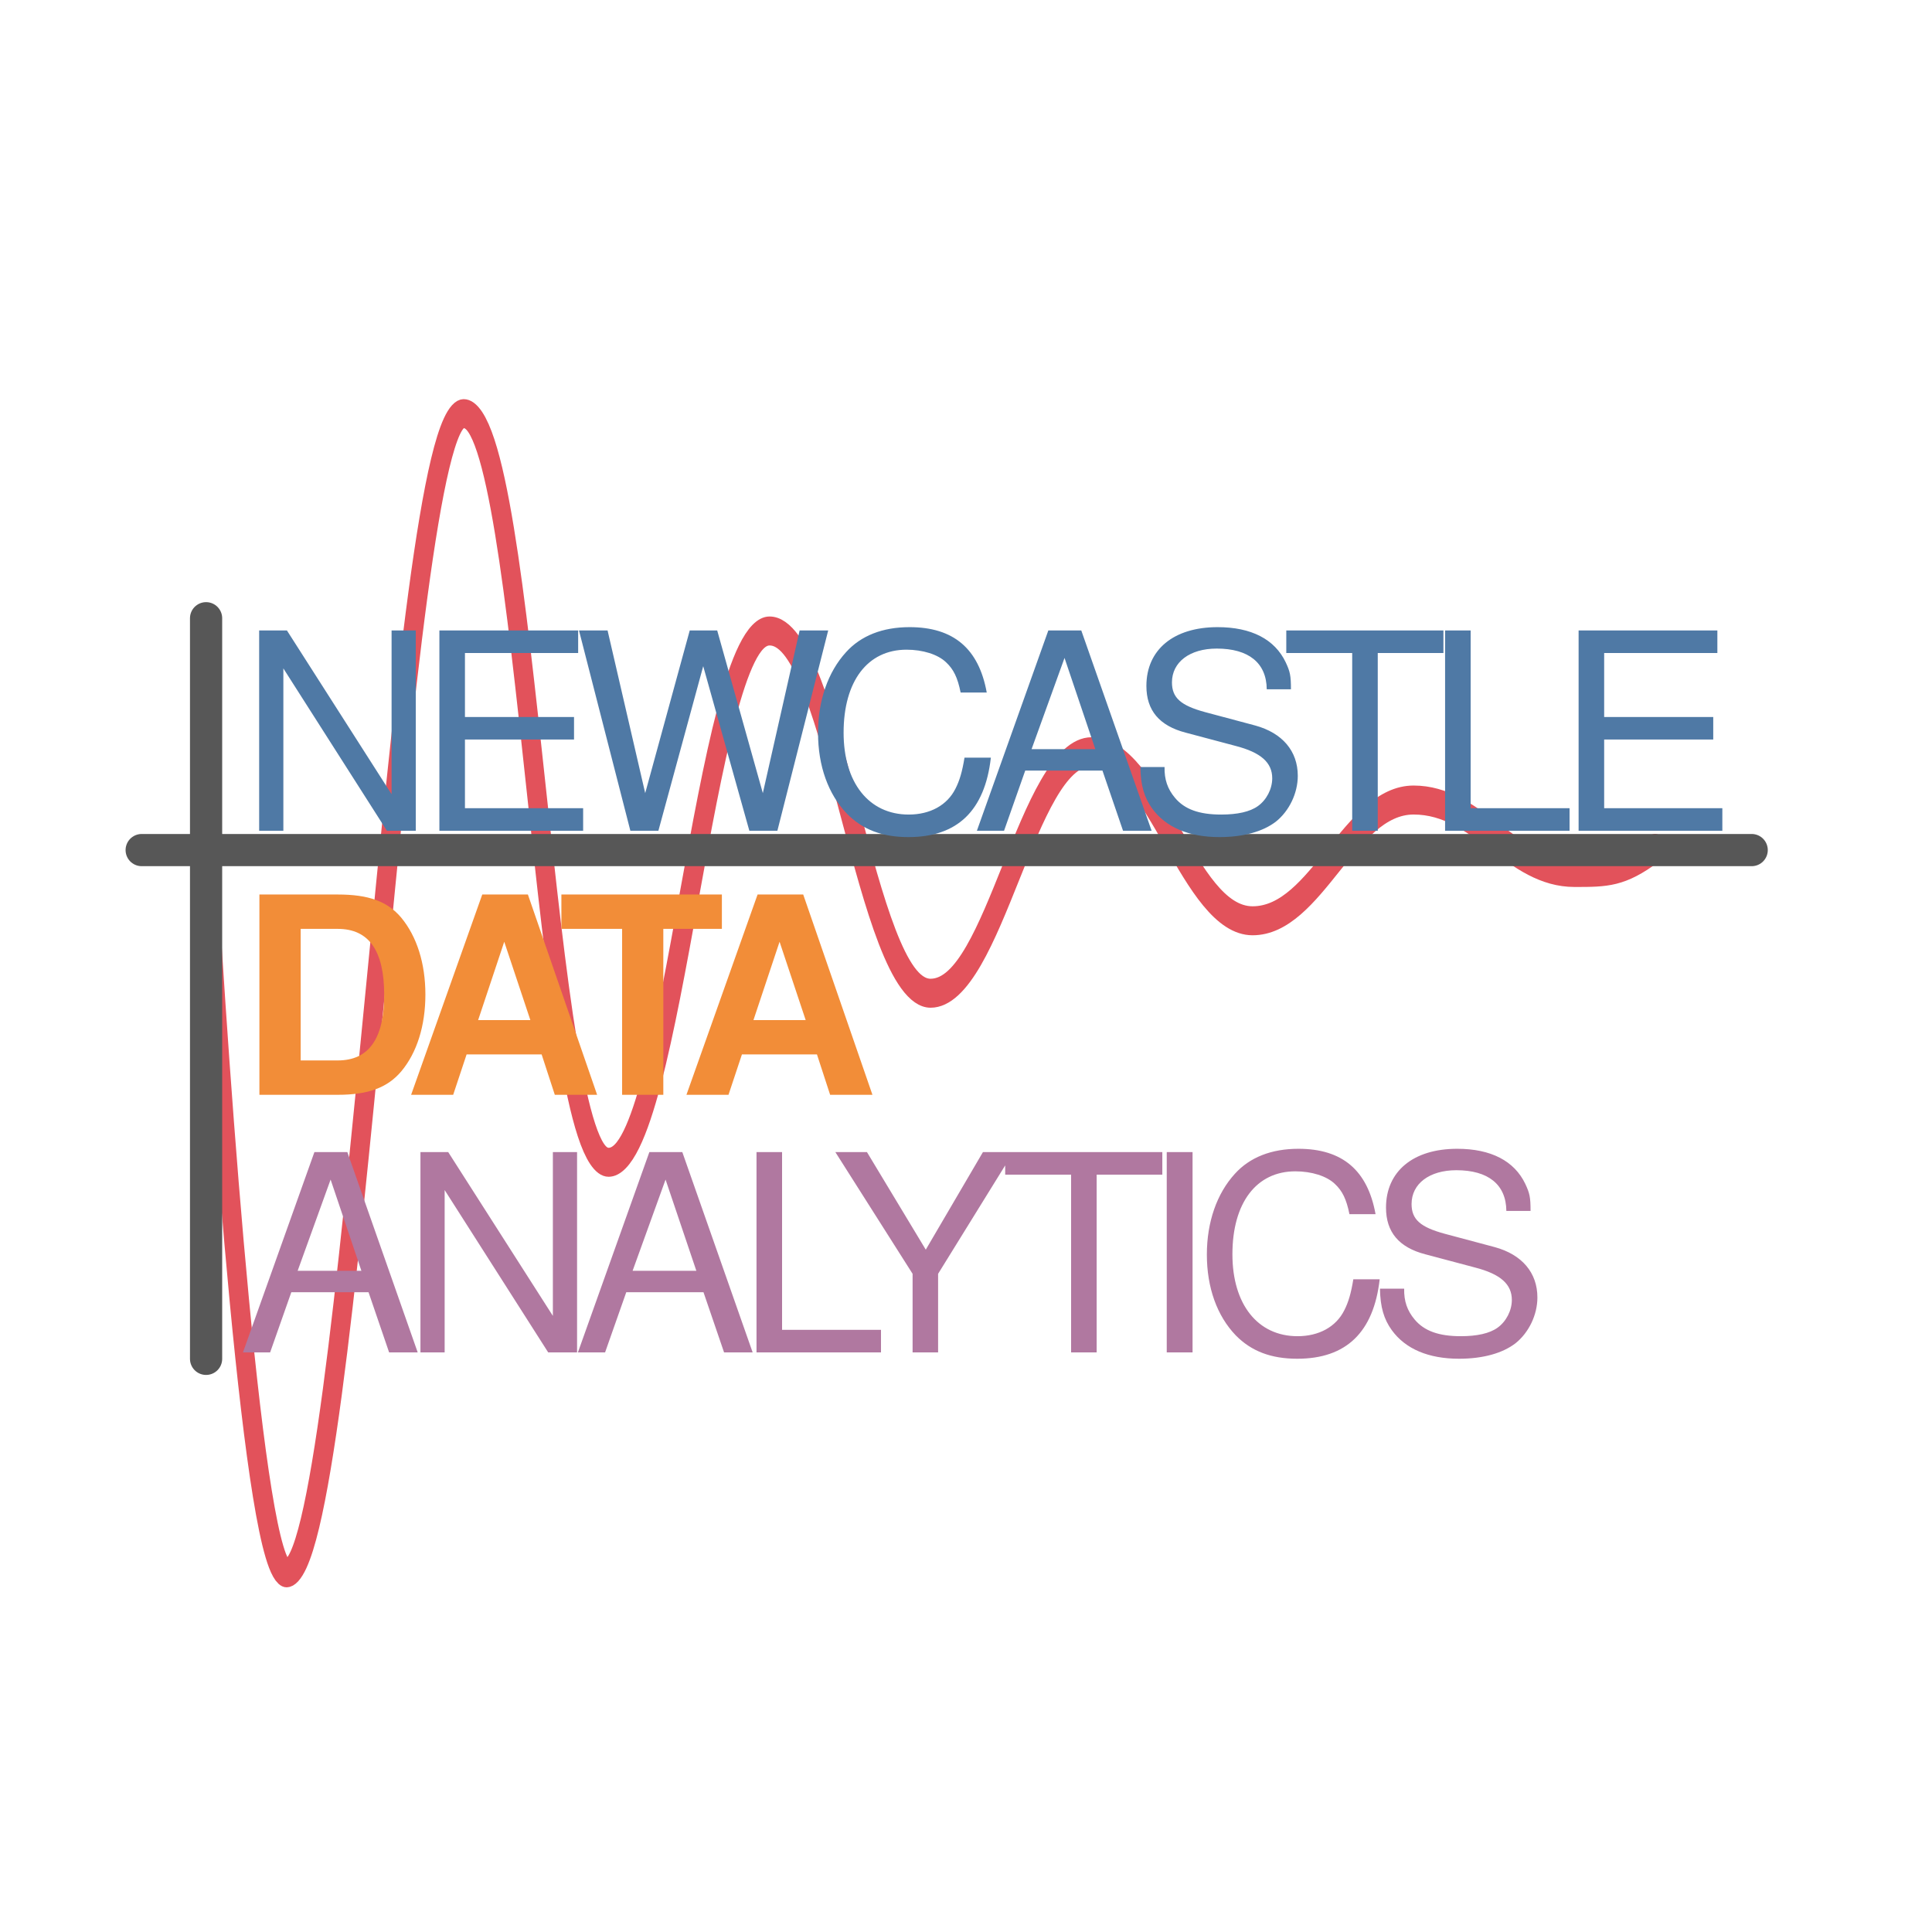
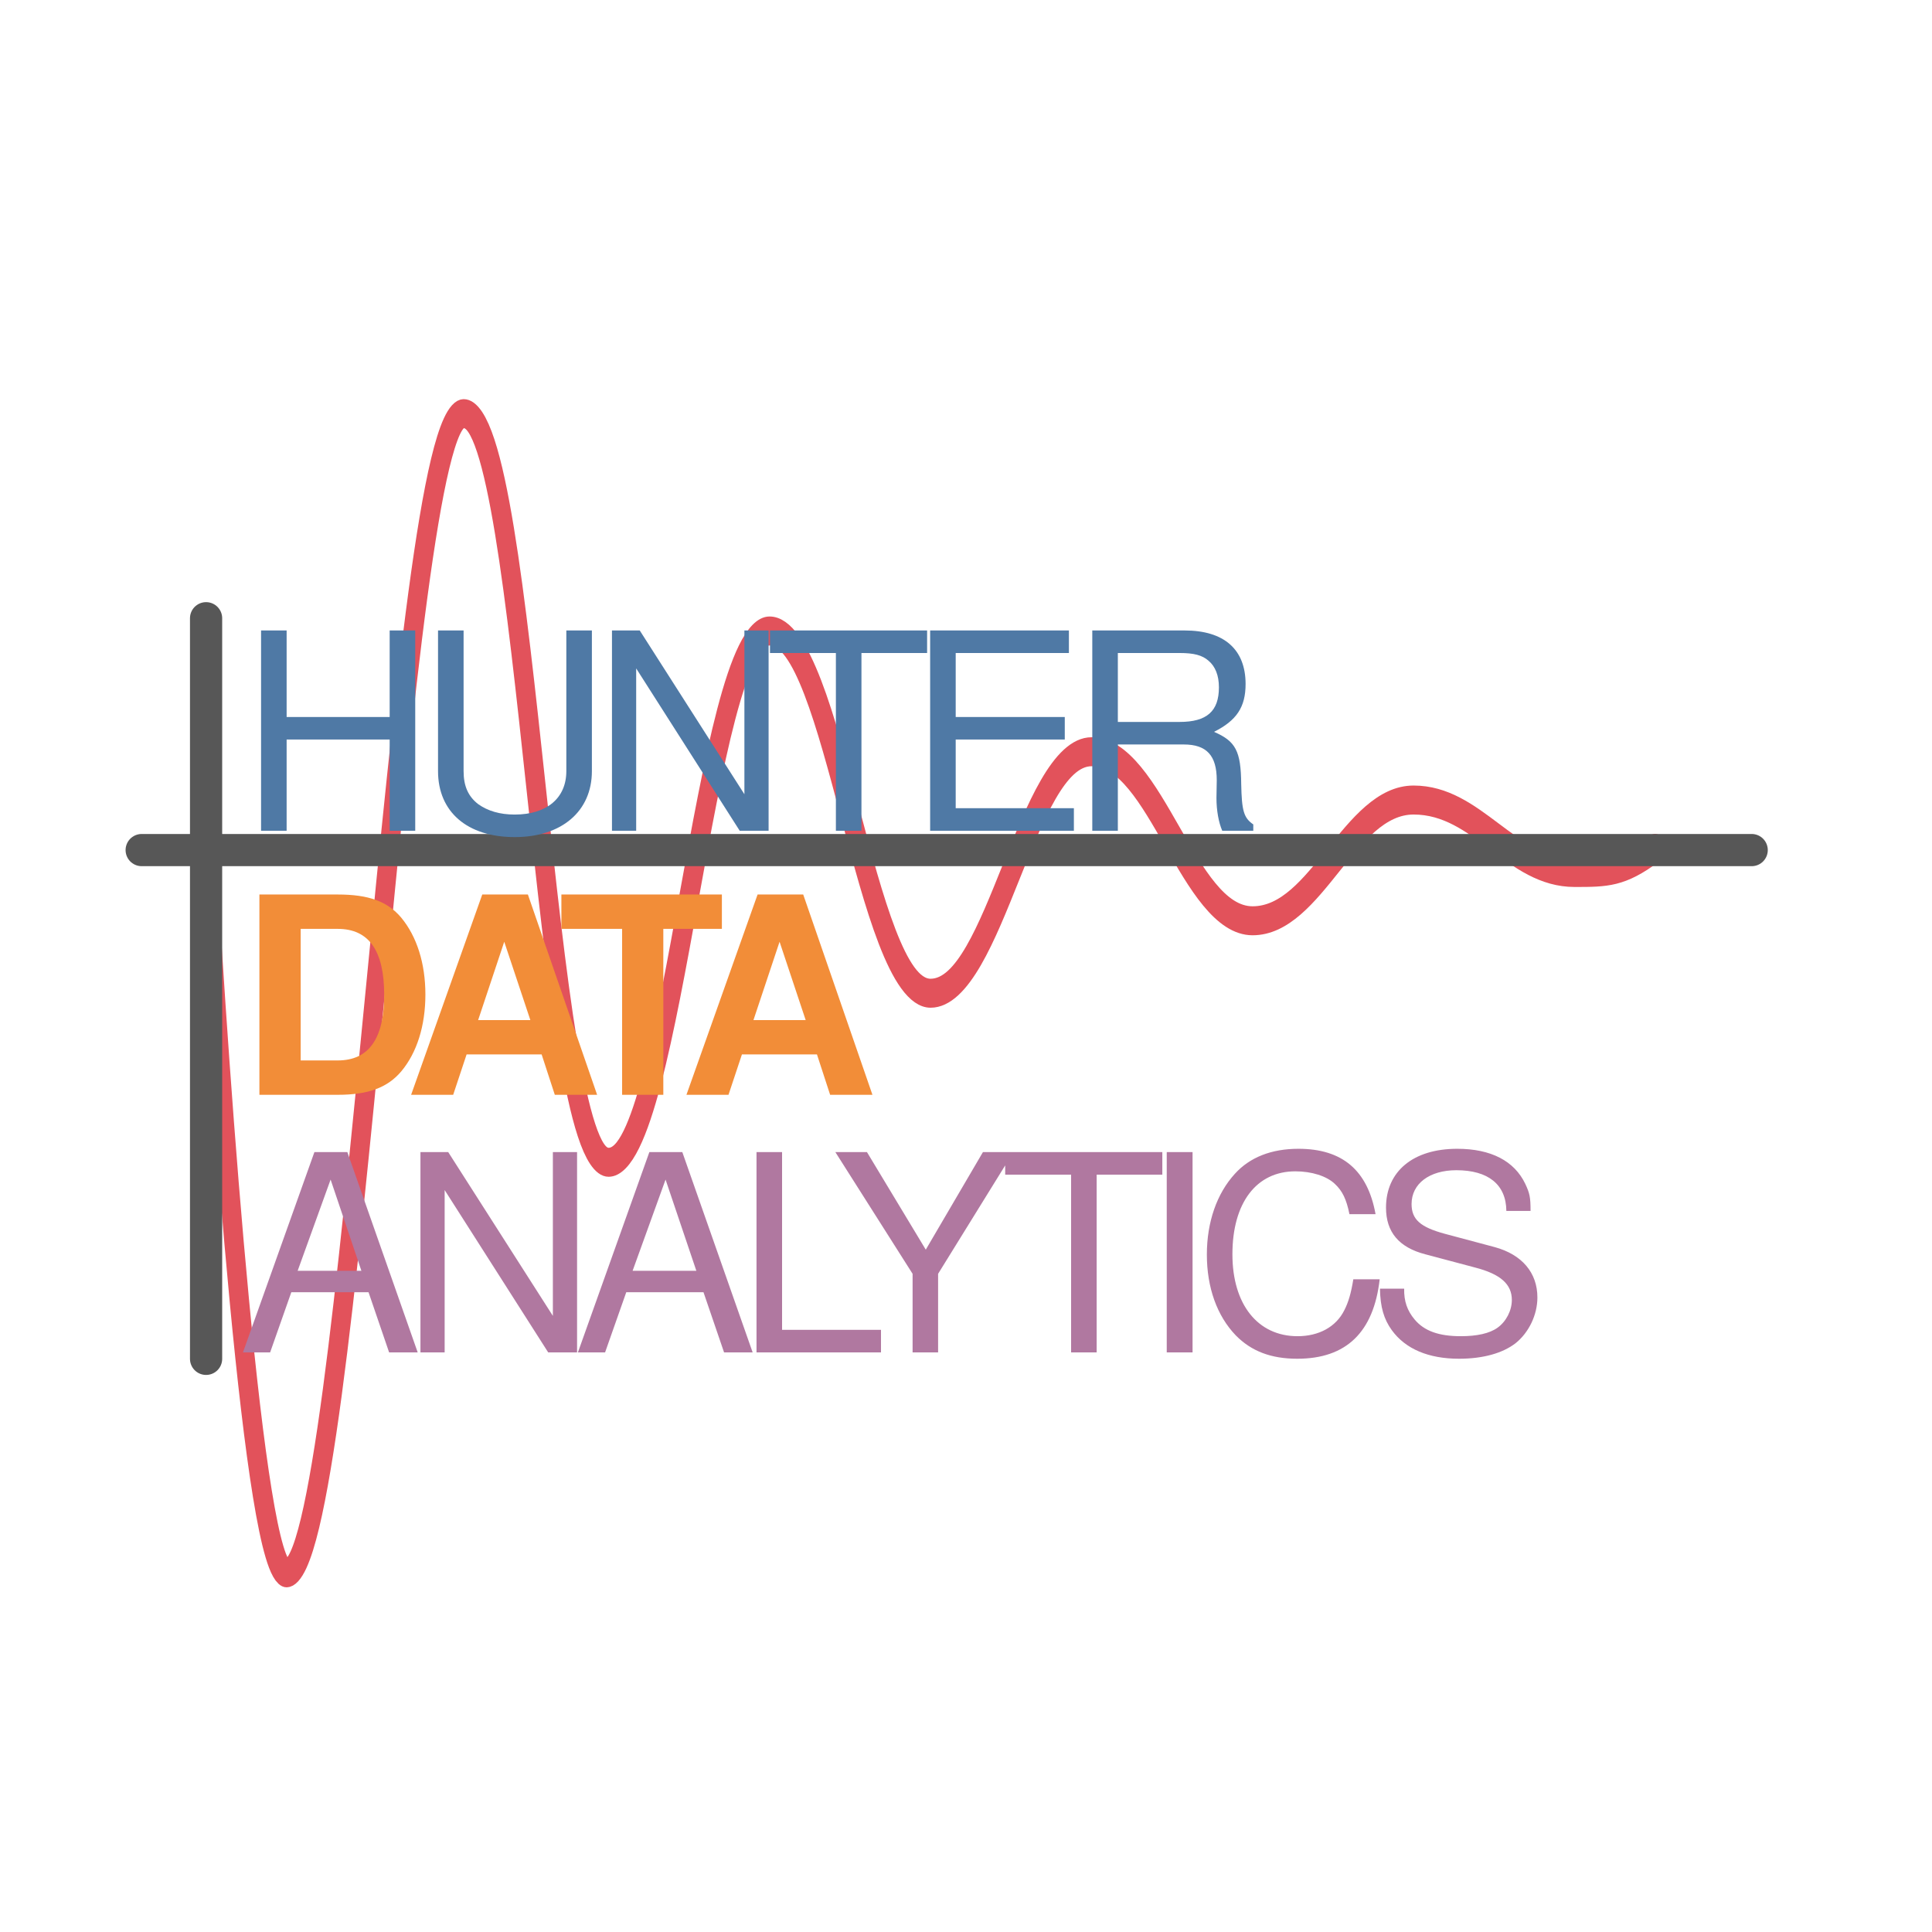
<svg xmlns="http://www.w3.org/2000/svg" version="1.1" width="600px" height="600px">
  <style>
    .logo { 
        font-size: 64pt;
        
        font-family: "Helvetica Neue", Helvetica, sans-serif;
        letter-spacing: -0.08em
    }
    .signal {stroke: #e2525b; stroke-width: 6; fill: none; stroke-linecap: round}
    .axes { stroke: #575757; stroke-width: 10; stroke-linecap: round;}
    .logo-newcastle { fill: #4f79a5; }
    .logo-data { fill: #f28d38; font-weight: 900;}
    .logo-analytics { fill: #b078a0; }
</style>
  <g id="logo" transform="translate(44 192)">
    <g id="signal" transform="translate(0 180) scale(1, -1.5)">
      <path class="signal" d="M 20,72.362 c 4.261,-50 15,-150 25,-150 20,0 35,240 55,240 20,0 25,-155 45,-155 20,0 30,110 50,110 20,0 29.886,-75 50,-75 19.886,0 30,50 50,50 20,0 30,-35 50,-35 20,0 30,25 50,25 20,0 30,-15 50,-15 10,0 15,0 25,5" />
    </g>
    <g id="axes" transform="translate(0 0)">
      <line x1="0" y1="72" x2="500" y2="72" class="axes" />
      <line x1="20" y1="0" x2="20" y2="230" class="axes" />
    </g>
    <g id="logo-text" transform="translate(30 36)">
-       <text x="0" y="30" class="logo logo-newcastle">NEWCASTLE</text>
+       <text x="0" y="30" class="logo logo-newcastle">HUNTER</text>
      <text x="0" y="112" class="logo logo-data">DATA</text>
      <text x="0" y="192" class="logo logo-analytics">ANALYTICS</text>
    </g>
  </g>
</svg>
